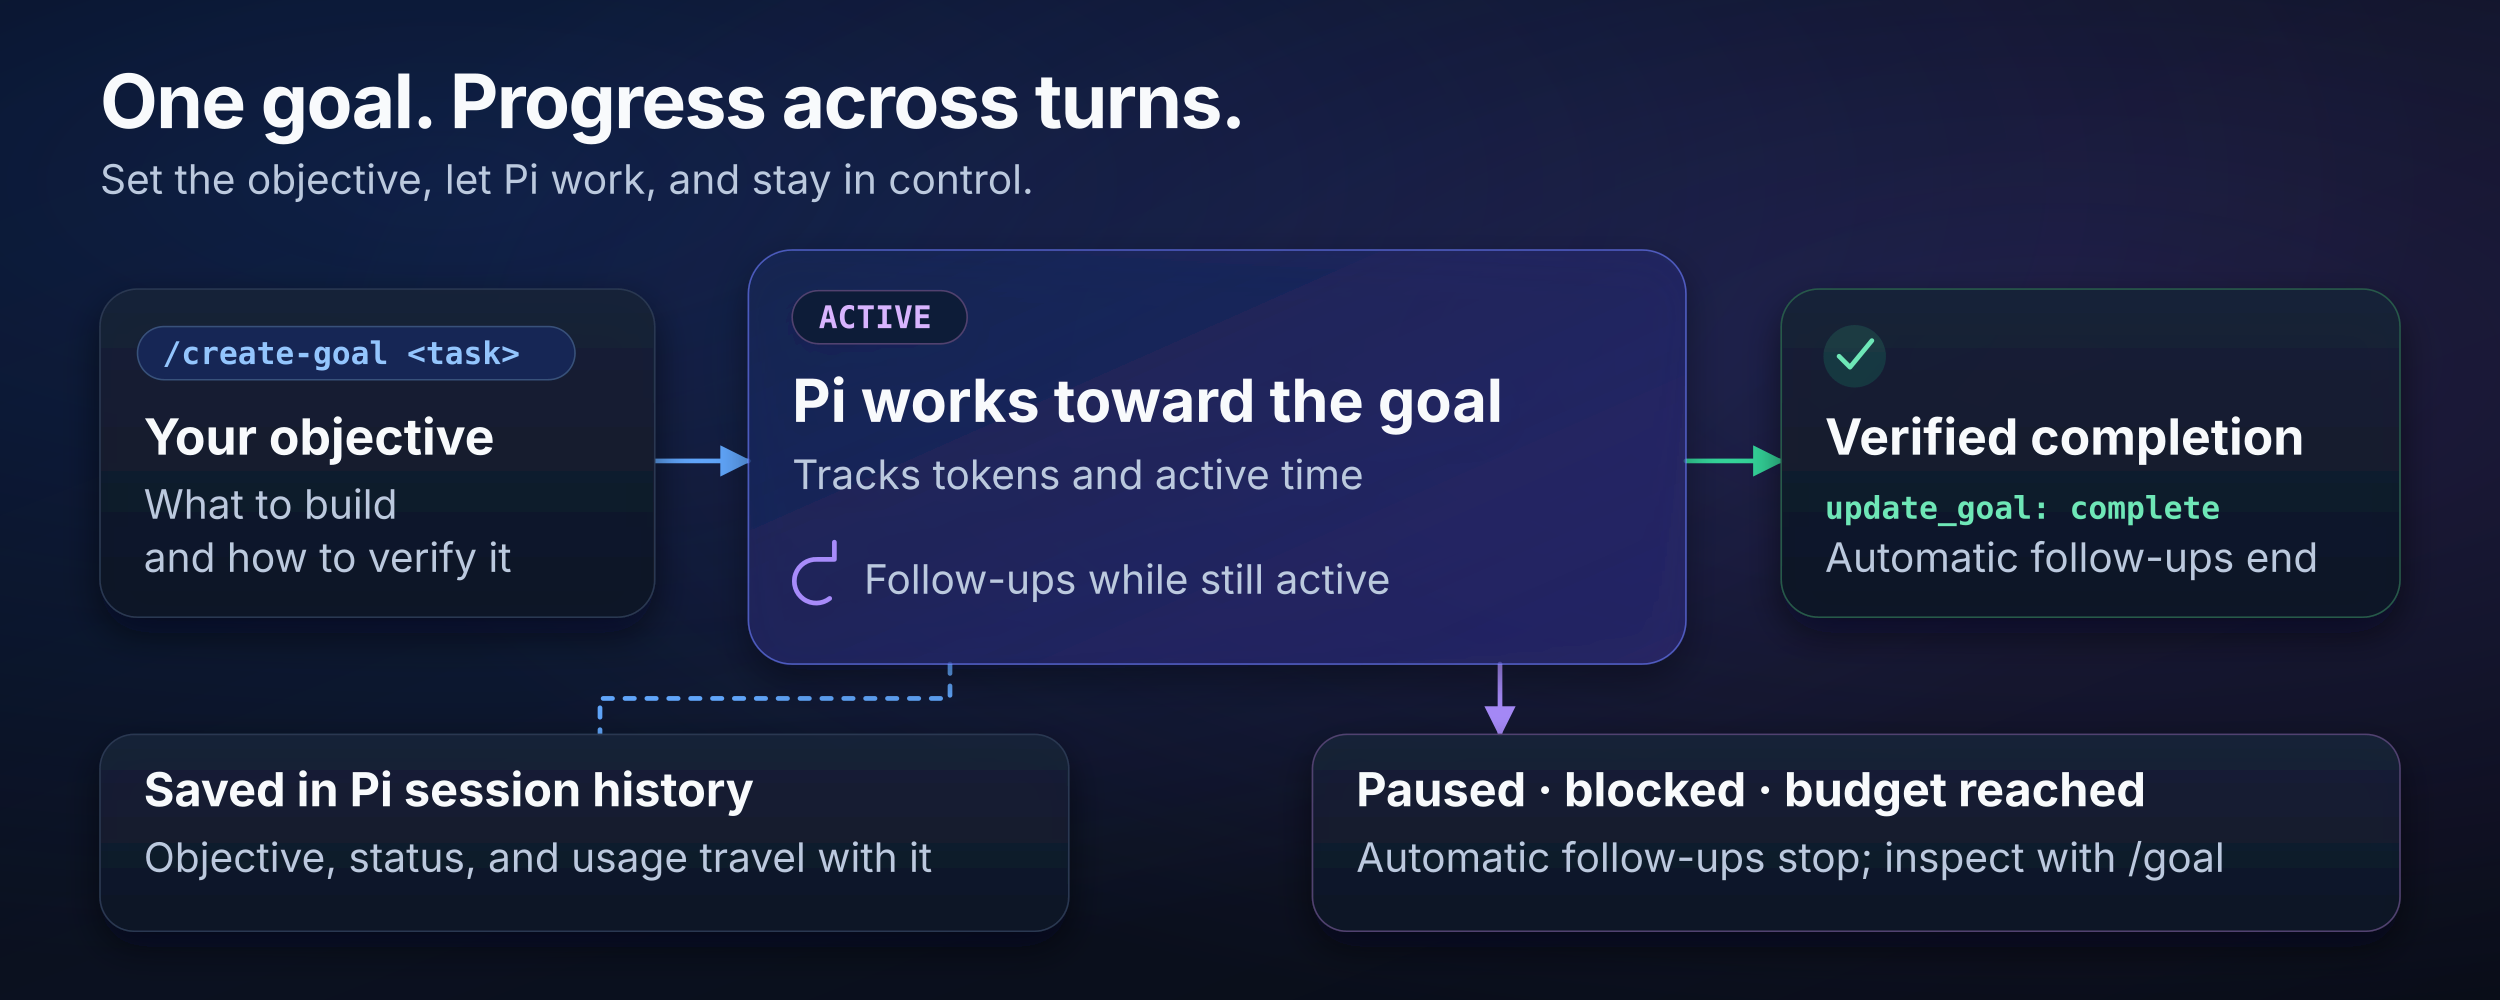
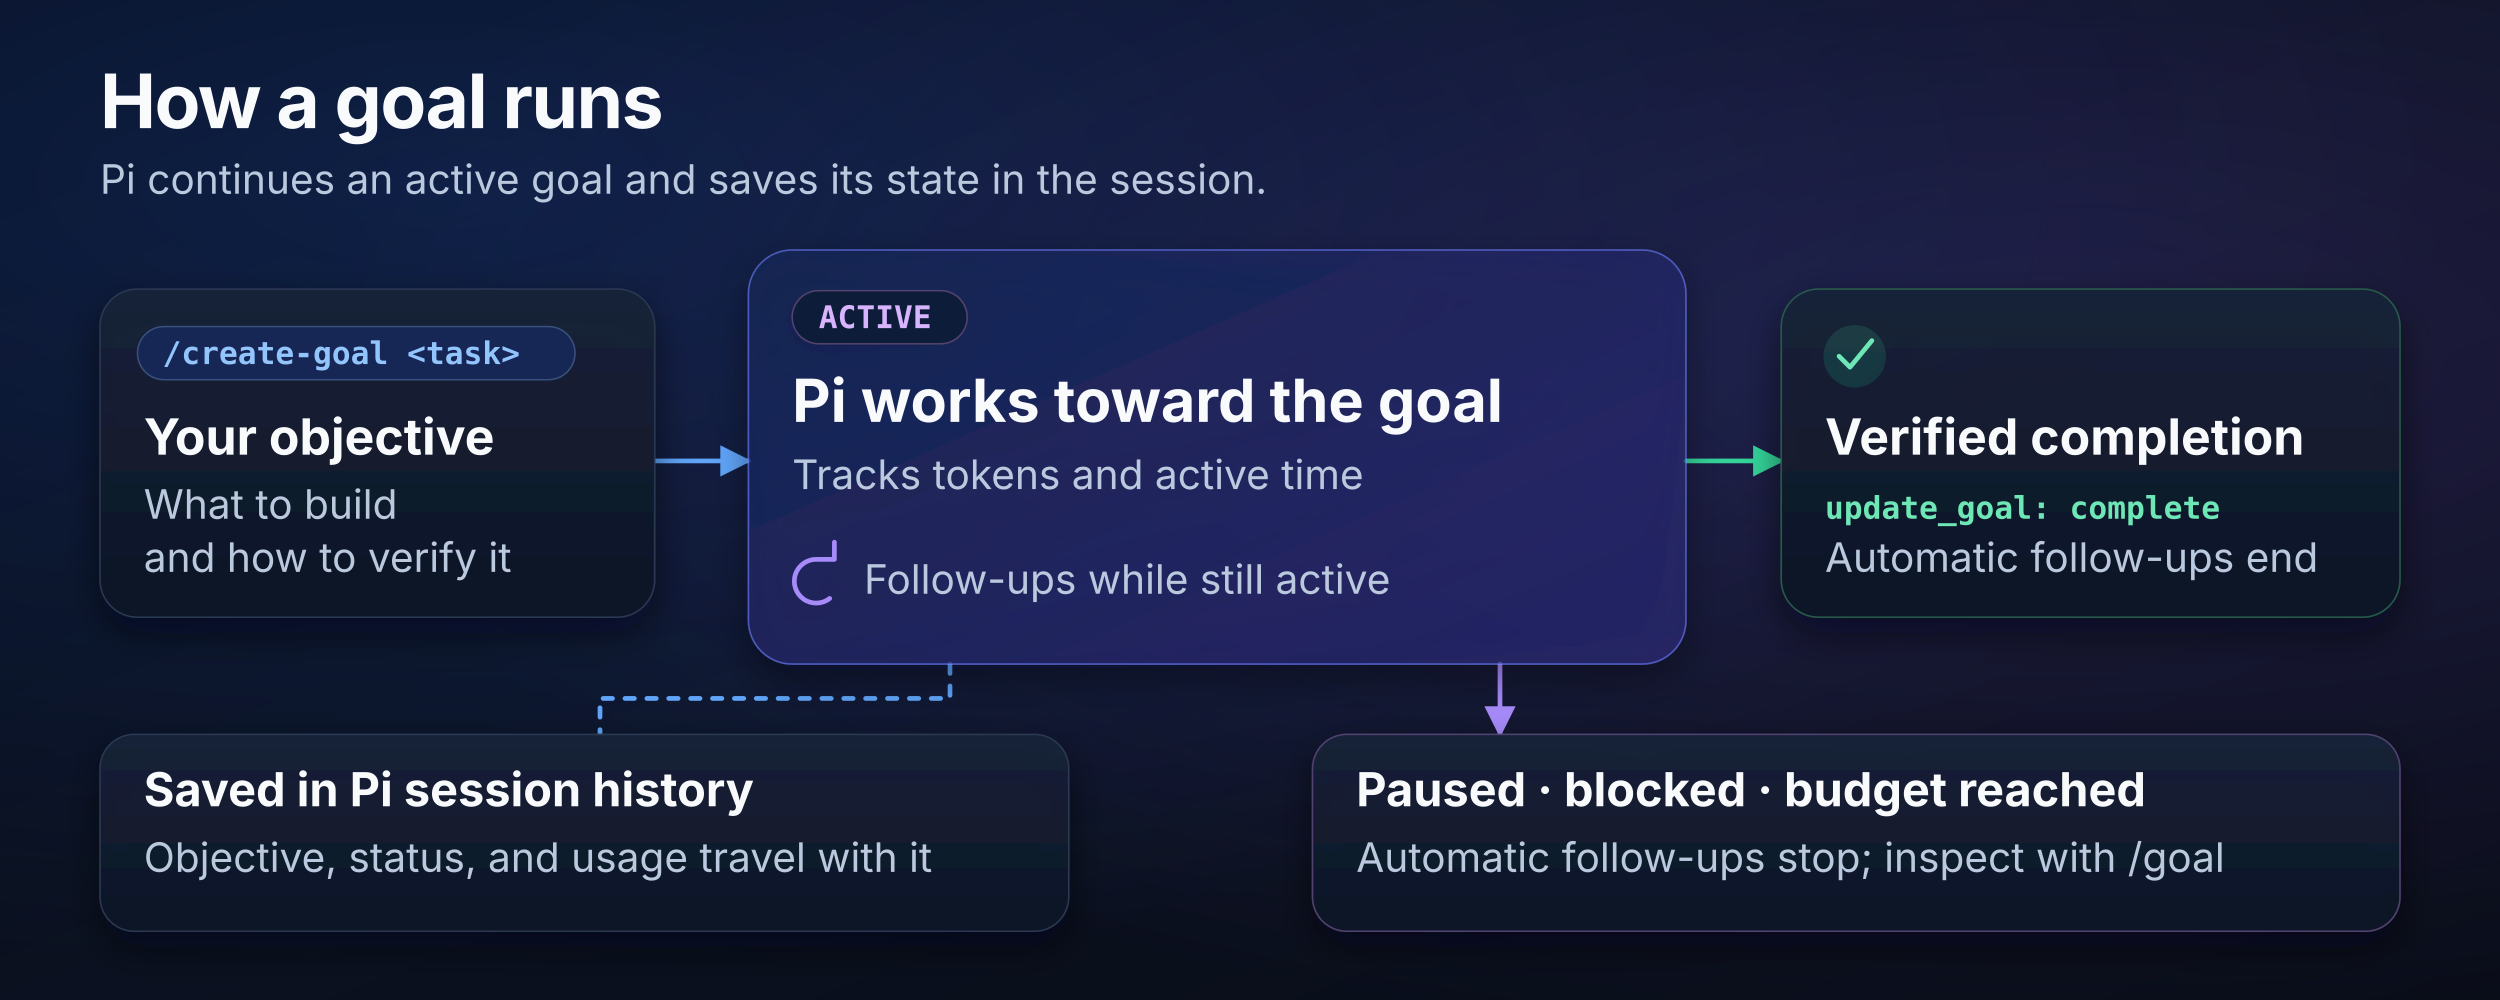
<svg xmlns="http://www.w3.org/2000/svg" width="1600" height="640" viewBox="0 0 1600 640" role="img" aria-labelledby="title desc">
  <defs>
    <linearGradient id="canvas" x1="0" y1="0" x2="1" y2="1">
      <stop stop-color="#060A12" />
      <stop offset="0.52" stop-color="#0B1120" />
      <stop offset="1" stop-color="#080C16" />
    </linearGradient>
    <radialGradient id="blueBloom" cx="0.18" cy="0.18" r="0.8">
      <stop stop-color="#2563EB" stop-opacity="0.22" />
      <stop offset="1" stop-color="#2563EB" stop-opacity="0" />
    </radialGradient>
    <radialGradient id="violetBloom" cx="0.82" cy="0.36" r="0.7">
      <stop stop-color="#8B5CF6" stop-opacity="0.16" />
      <stop offset="1" stop-color="#8B5CF6" stop-opacity="0" />
    </radialGradient>
    <linearGradient id="glass" x1="0" y1="0" x2="0" y2="1">
      <stop stop-color="#172238" stop-opacity="0.96" />
      <stop offset="1" stop-color="#0E1525" stop-opacity="0.98" />
    </linearGradient>
    <linearGradient id="focus" x1="0" y1="0" x2="1" y2="1">
      <stop stop-color="#172554" stop-opacity="0.82" />
      <stop offset="1" stop-color="#312E81" stop-opacity="0.58" />
    </linearGradient>
    <filter id="shadow" x="-15%" y="-25%" width="130%" height="160%">
      <feDropShadow dx="0" dy="10" stdDeviation="12" flood-color="#02040A" flood-opacity="0.54" />
    </filter>
    <marker id="arrowBlue" viewBox="0 0 12 12" refX="10" refY="6" markerWidth="8" markerHeight="8" orient="auto">
      <path d="M1 1 11 6 1 11Z" fill="#60A5FA" />
    </marker>
    <marker id="arrowViolet" viewBox="0 0 12 12" refX="10" refY="6" markerWidth="8" markerHeight="8" orient="auto">
      <path d="M1 1 11 6 1 11Z" fill="#A78BFA" />
    </marker>
    <marker id="arrowGreen" viewBox="0 0 12 12" refX="10" refY="6" markerWidth="8" markerHeight="8" orient="auto">
      <path d="M1 1 11 6 1 11Z" fill="#34D399" />
    </marker>
    <style>
      .sans { font-family: Inter, ui-sans-serif, Arial, sans-serif; }
      .mono { font-family: "JetBrains Mono", ui-monospace, monospace; }
      .heading { font-size: 32px; font-weight: 650; fill: #F8FAFC; }
      .copy { font-size: 26px; fill: #BBC9DE; }
      .chip { font: 600 20px "JetBrains Mono", ui-monospace, monospace; }
      .connector { fill: none; stroke-width: 3; stroke-linecap: round; stroke-linejoin: round; }
    </style>
  </defs>
  <rect width="1600" height="640" fill="url(#canvas)" />
  <rect width="1600" height="640" fill="url(#blueBloom)" />
  <rect width="1600" height="640" fill="url(#violetBloom)" />
  <g class="sans">
-     <text x="64" y="82" font-size="48" font-weight="700" letter-spacing="-1" fill="#F8FAFC">One goal. Progress across turns.</text>
-     <text x="64" y="124" class="copy">Set the objective, let Pi work, and stay in control.</text>
+     <text x="64" y="82" font-size="48" font-weight="700" letter-spacing="-1" fill="#F8FAFC">How a goal runs</text>
+     <text x="64" y="124" class="copy">Pi continues an active goal and saves its state in the session.</text>
  </g>
  <path d="M419 295H479" class="connector" stroke="#60A5FA" marker-end="url(#arrowBlue)" />
  <path d="M1079 295H1140" class="connector" stroke="#34D399" marker-end="url(#arrowGreen)" />
  <path d="M608 425V447H384V470" class="connector" stroke="#60A5FA" stroke-dasharray="6 8" />
  <path d="M960 425V470" class="connector" stroke="#A78BFA" marker-end="url(#arrowViolet)" />
  <g class="sans" filter="url(#shadow)">
    <g transform="translate(64 185)">
      <rect width="355" height="210" rx="24" fill="url(#glass)" stroke="#2A3851" />
      <rect x="24" y="24" width="280" height="34" rx="17" fill="#172554" stroke="#38517A" />
      <text x="40" y="48" class="chip" fill="#93C5FD">/create-goal &lt;task&gt;</text>
      <text x="28" y="106" class="heading">Your objective</text>
      <text x="28" y="147" class="copy">What to build</text>
      <text x="28" y="181" class="copy">and how to verify it</text>
    </g>
    <g transform="translate(479 160)">
      <rect width="600" height="265" rx="28" fill="url(#focus)" stroke="#6D7DFF" stroke-opacity="0.62" />
      <rect x="28" y="26" width="112" height="34" rx="17" fill="#101D38" stroke="#51426F" />
      <text x="45" y="50" class="chip" fill="#D8B4FE">ACTIVE</text>
      <text x="28" y="110" font-size="38" font-weight="700" fill="#F8FAFC">Pi works toward the goal</text>
      <text x="28" y="153" class="copy">Tracks tokens and active time</text>
      <path d="M44 198a14 14 0 1 0 8 25M44 198h11v-11" fill="none" stroke="#A78BFA" stroke-width="3" stroke-linecap="round" stroke-linejoin="round" />
      <text x="74" y="220" class="copy" fill="#E9D5FF">Follow-ups while still active</text>
    </g>
    <g transform="translate(1140 185)">
      <rect width="396" height="210" rx="24" fill="url(#glass)" stroke="#285A4A" />
      <circle cx="47" cy="43" r="20" fill="#34D399" fill-opacity="0.14" />
      <path d="m37 43 7 7 14-17" fill="none" stroke="#6EE7B7" stroke-width="3" stroke-linecap="round" stroke-linejoin="round" />
      <text x="28" y="106" class="heading">Verified completion</text>
      <text x="28" y="147" class="chip" fill="#6EE7B7">update_goal: complete</text>
      <text x="28" y="181" class="copy">Automatic follow-ups end</text>
    </g>
    <g transform="translate(64 470)">
      <rect width="620" height="126" rx="22" fill="url(#glass)" stroke="#2A3851" />
      <text x="28" y="46" font-size="30" font-weight="650" fill="#F8FAFC">Saved in Pi session history</text>
      <text x="28" y="88" class="copy">Objective, status, and usage travel with it</text>
    </g>
    <g transform="translate(840 470)">
      <rect width="696" height="126" rx="22" fill="url(#glass)" stroke="#51426F" />
      <text x="28" y="46" font-size="30" font-weight="650" fill="#F8FAFC">Paused · blocked · budget reached</text>
      <text x="28" y="88" class="copy">Automatic follow-ups stop; inspect with /goal</text>
    </g>
  </g>
</svg>
